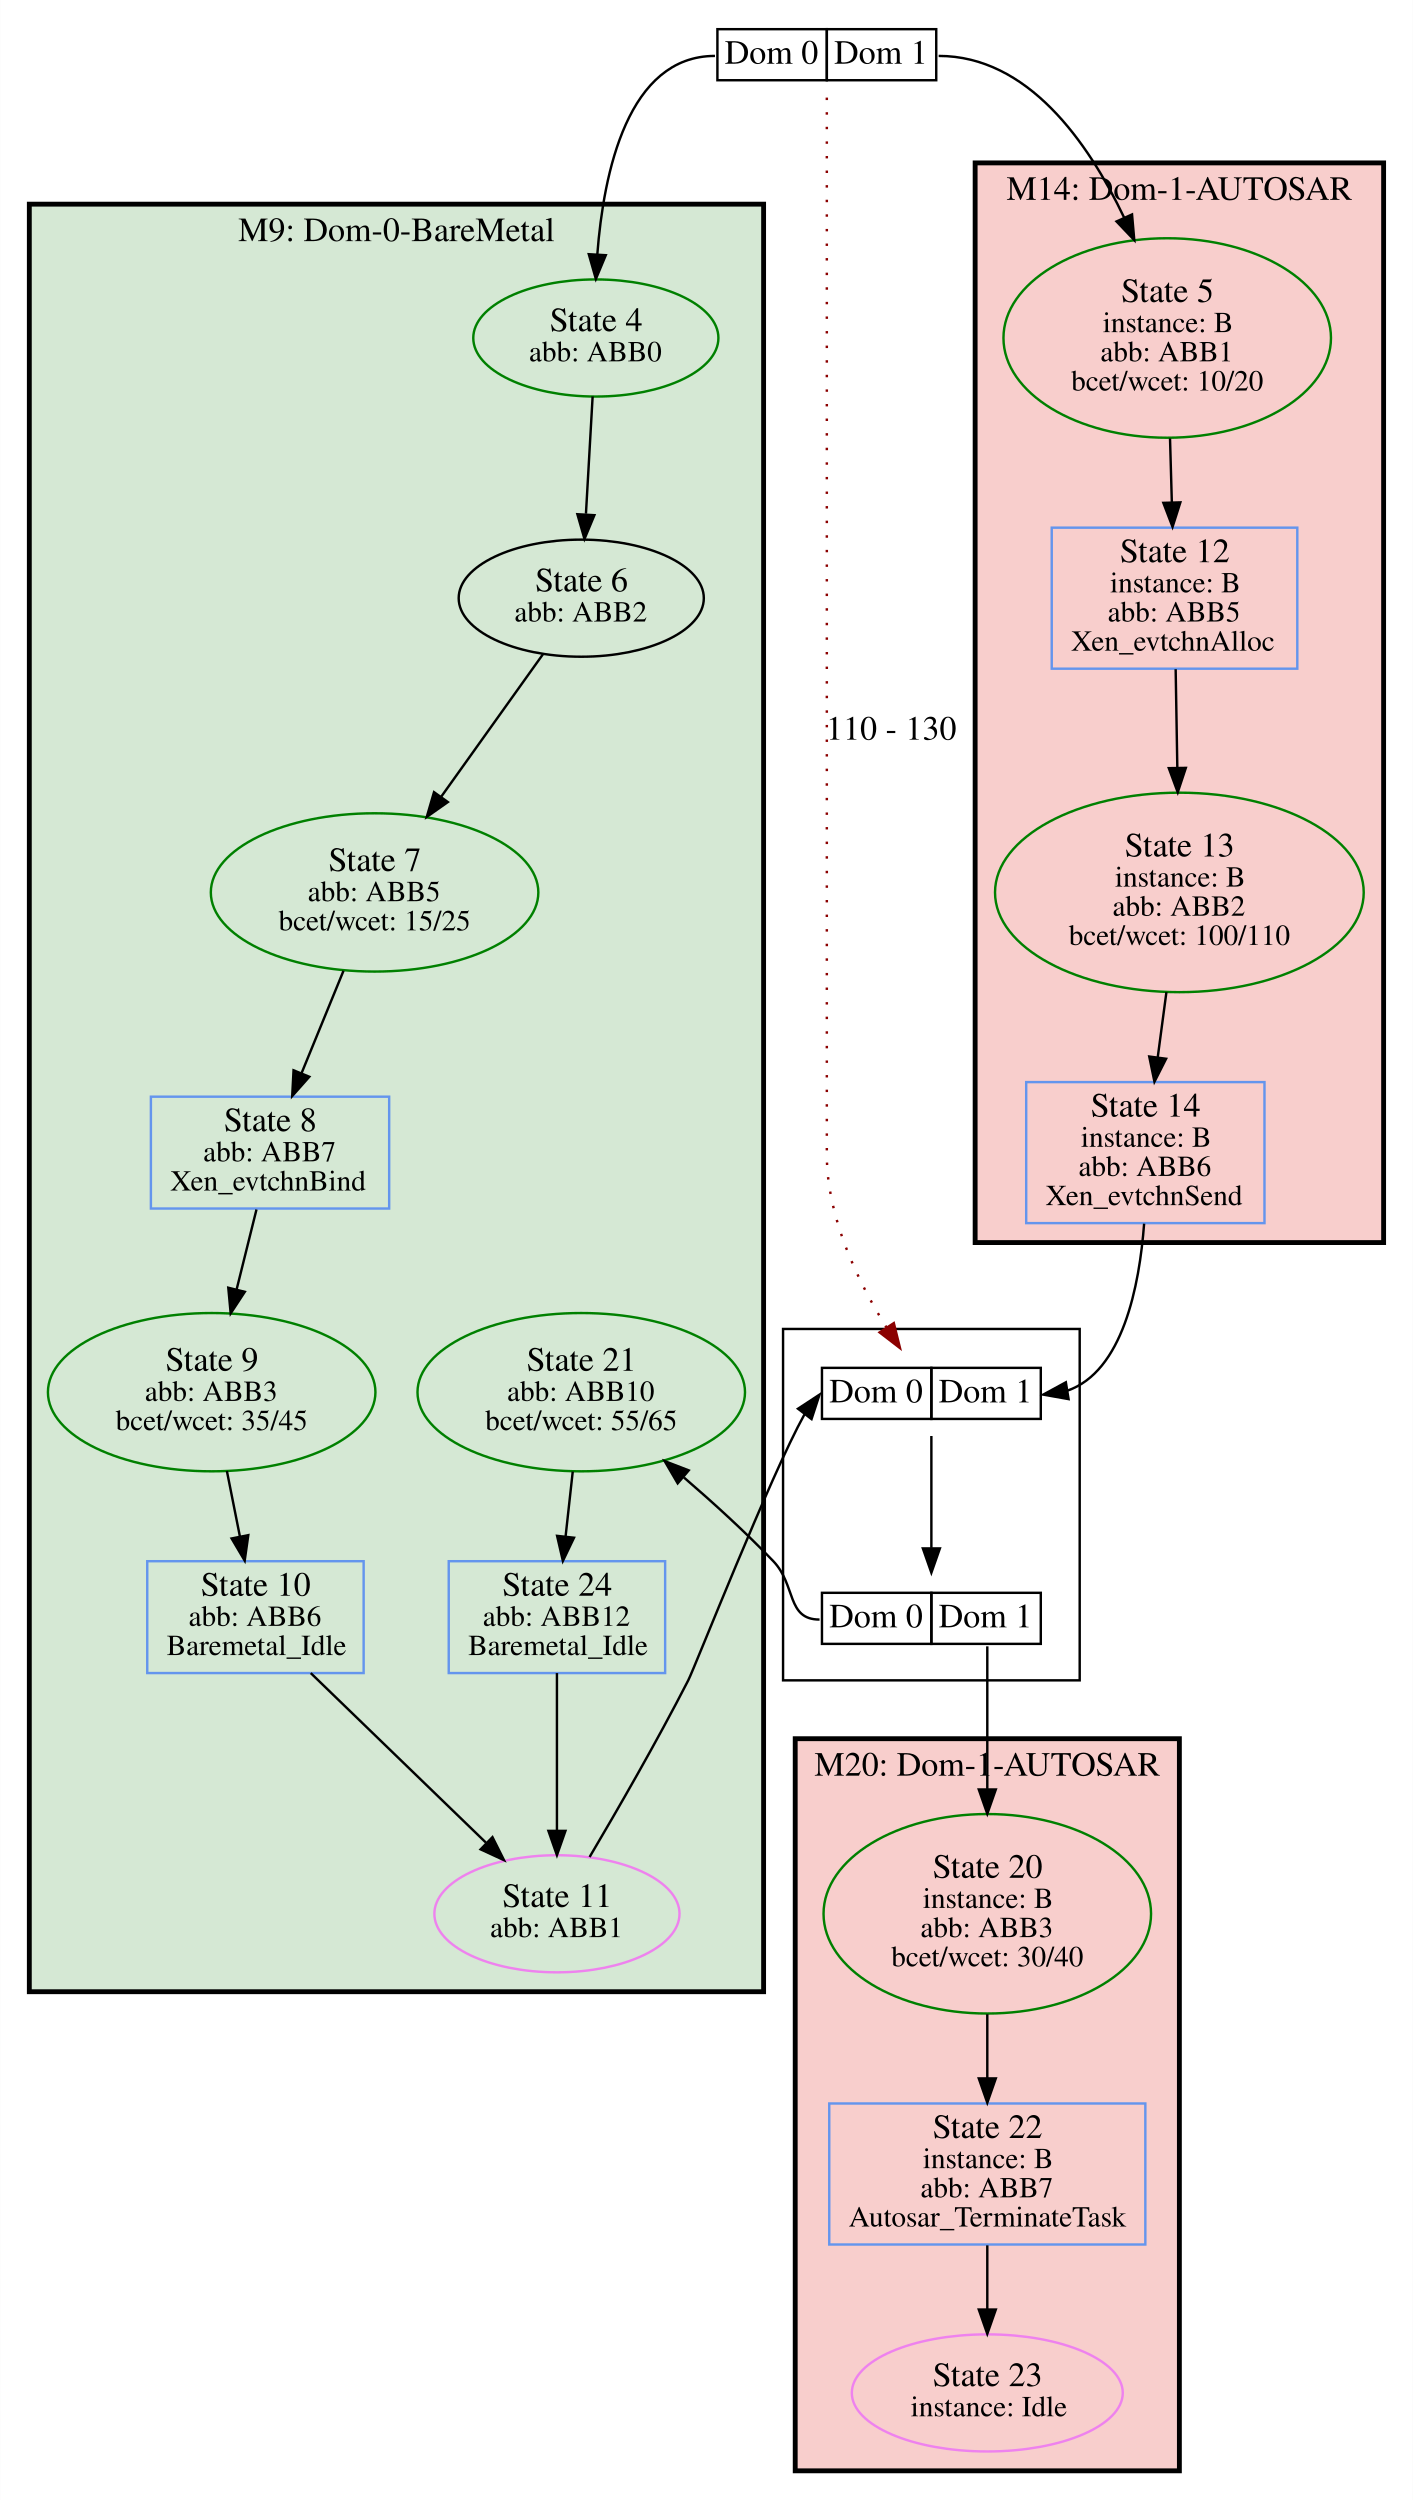
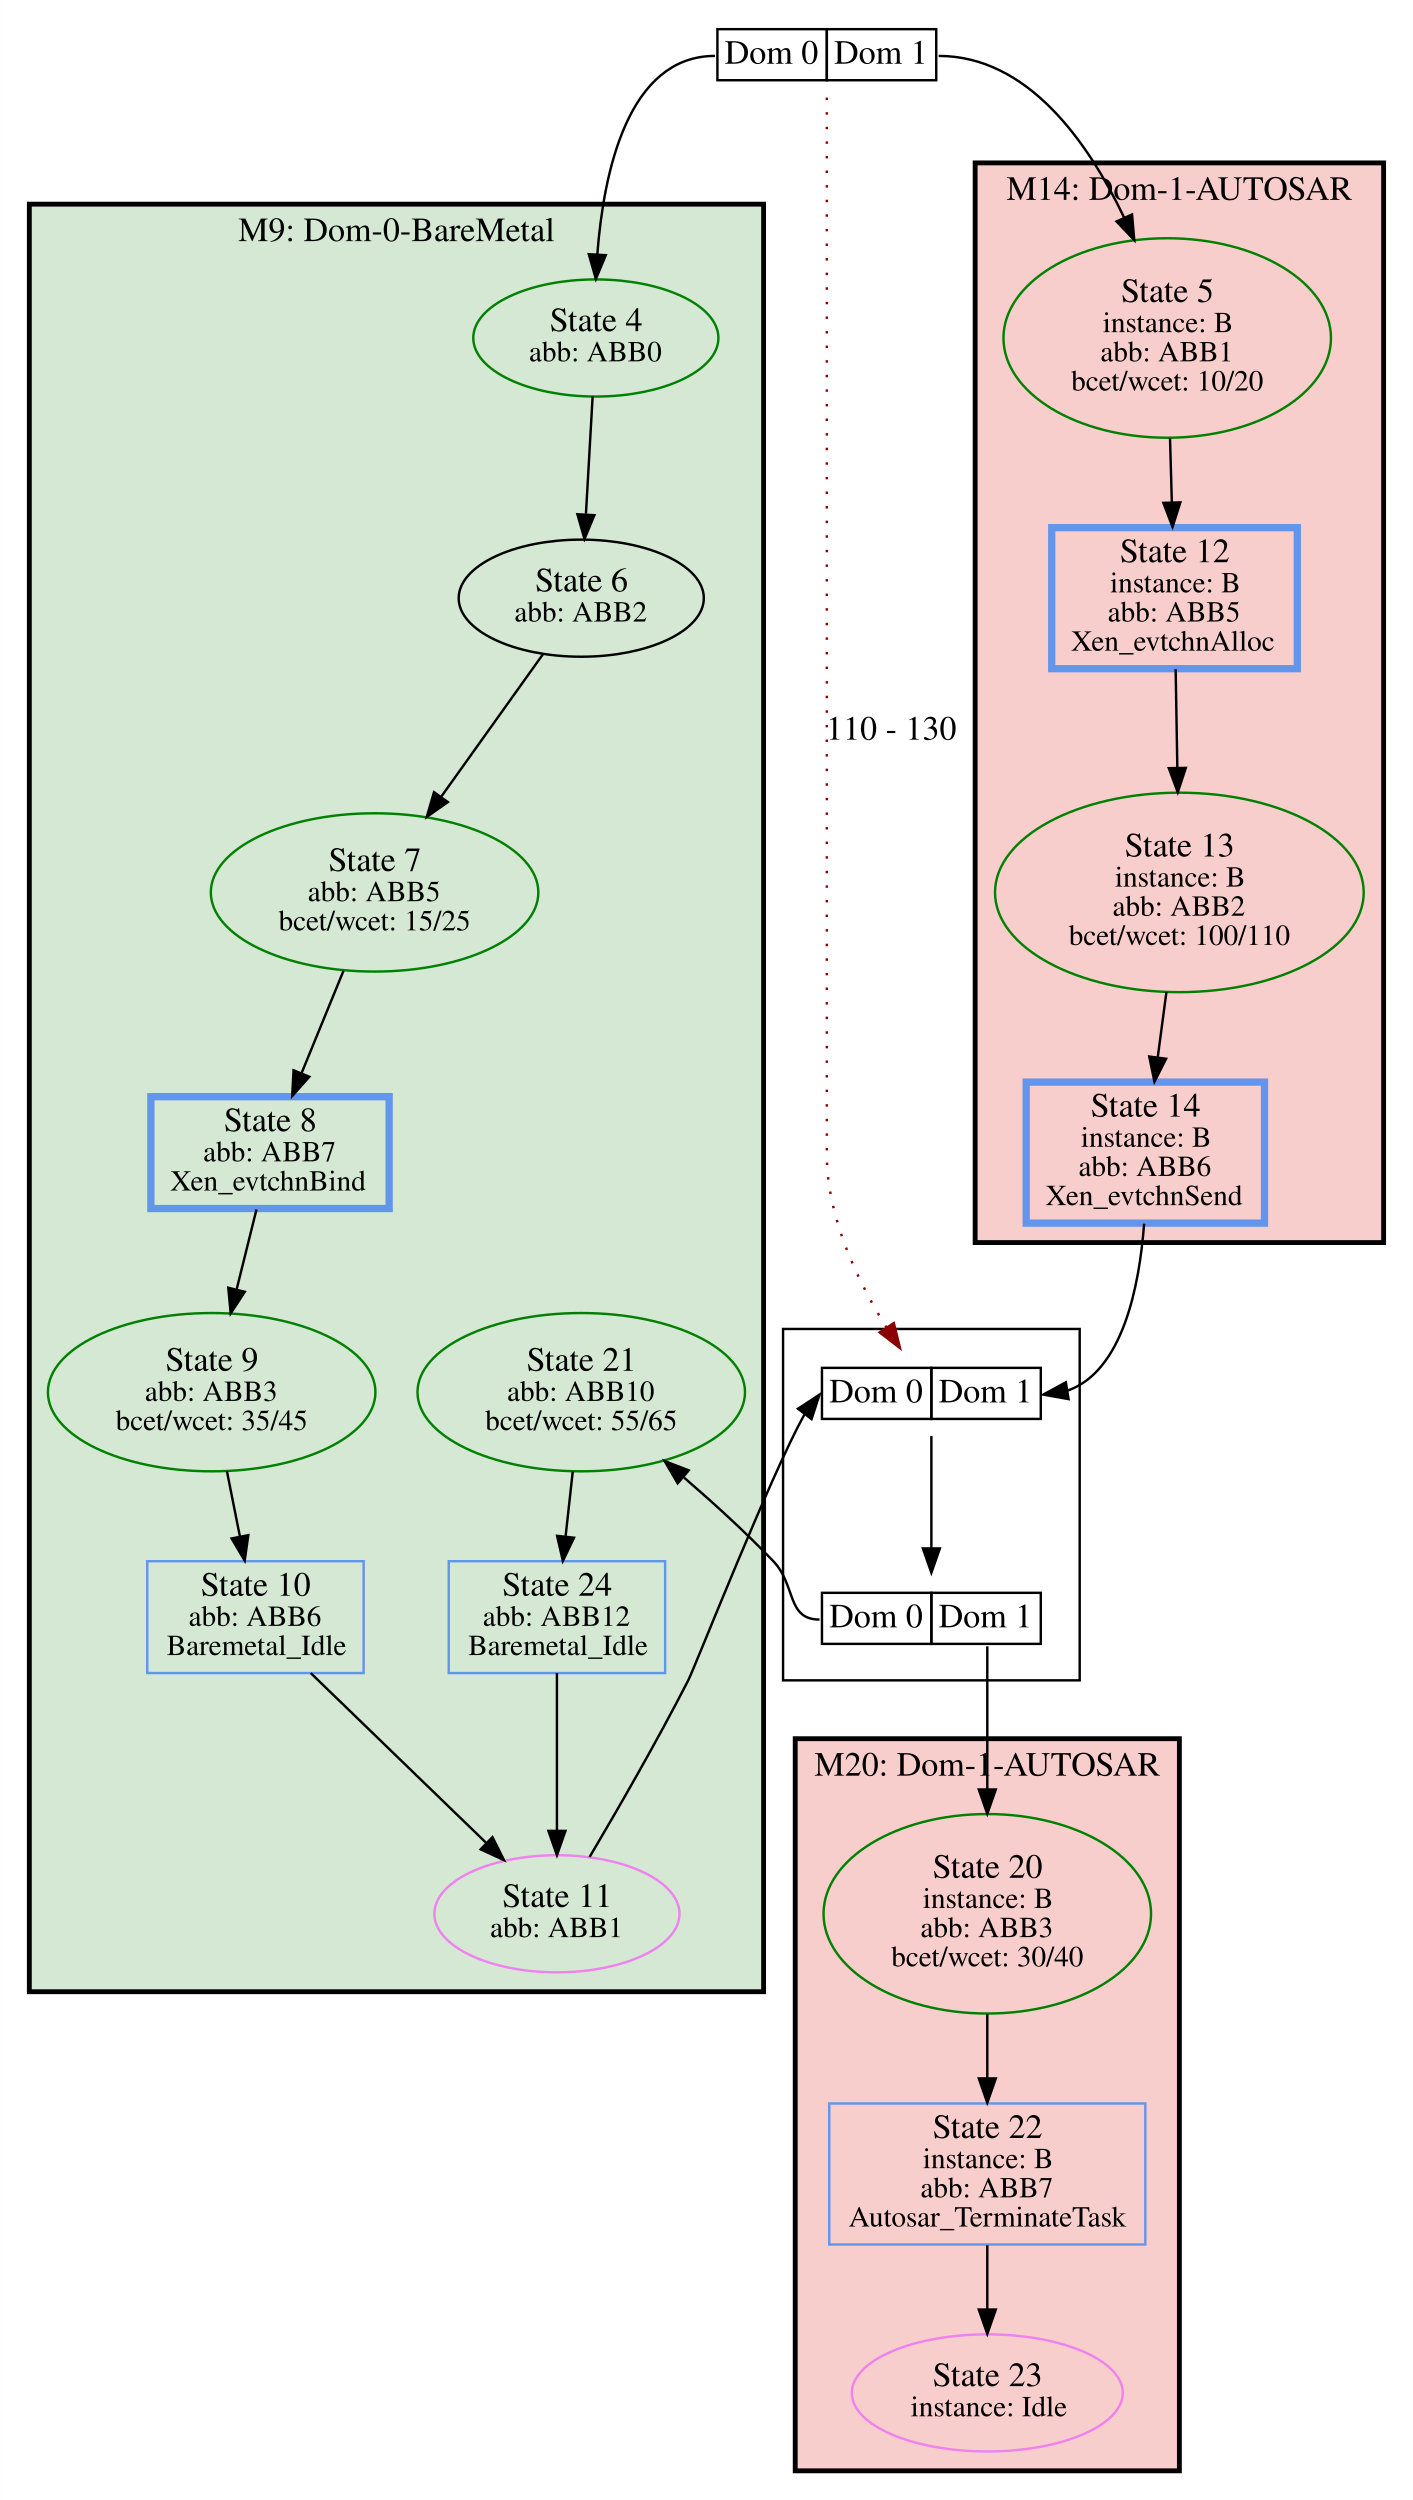
<svg xmlns="http://www.w3.org/2000/svg" xmlns:xlink="http://www.w3.org/1999/xlink" width="581pt" height="1028pt" viewBox="0.00 0.00 581.00 1028.21">
  <g id="graph0" class="graph" transform="scale(1 1) rotate(0) translate(4 1024.21)">
    <polygon fill="white" stroke="transparent" points="-4,4 -4,-1024.21 577,-1024.21 577,4 -4,4" />
    <g id="clust1" class="cluster">
      <polygon fill="#d5e8d4" stroke="black" stroke-width="2" points="8,-205.05 8,-940.24 310,-940.24 310,-205.05 8,-205.05" />
      <text text-anchor="middle" x="159" y="-925.04" font-family="Times,serif" font-size="14.00">M9: Dom-0-BareMetal</text>
    </g>
    <g id="clust2" class="cluster">
      <polygon fill="#f8cecc" stroke="black" stroke-width="2" points="397,-513.16 397,-957.21 565,-957.21 565,-513.16 397,-513.16" />
      <text text-anchor="middle" x="481" y="-942.01" font-family="Times,serif" font-size="14.00">M14: Dom-1-AUTOSAR</text>
    </g>
    <g id="clust3" class="cluster">
      <polygon fill="#f8cecc" stroke="black" stroke-width="2" points="323,-8 323,-309.11 481,-309.11 481,-8 323,-8" />
      <text text-anchor="middle" x="402" y="-293.91" font-family="Times,serif" font-size="14.00">M20: Dom-1-AUTOSAR</text>
    </g>
    <g id="clust4" class="cluster">
      <polygon fill="none" stroke="black" points="318,-333.11 318,-477.63 440,-477.63 440,-333.11 318,-333.11" />
    </g>
    <g id="node1" class="node">
      <g id="a_node1">
        <a xlink:title="1">
          <polygon fill="none" stroke="black" points="291,-991.21 291,-1012.21 336,-1012.21 336,-991.21 291,-991.21" />
          <text text-anchor="start" x="294" y="-998.01" font-family="Times,serif" font-size="14.00">Dom 0</text>
          <polygon fill="none" stroke="black" points="336,-991.21 336,-1012.21 381,-1012.21 381,-991.21 336,-991.21" />
          <text text-anchor="start" x="339" y="-998.01" font-family="Times,serif" font-size="14.00">Dom 1</text>
        </a>
      </g>
    </g>
    <g id="node2" class="node">
      <g id="a_node2">
        <a xlink:title="2">
          <ellipse fill="none" stroke="green" cx="241" cy="-885.2" rx="50.41" ry="24.08" />
          <text text-anchor="start" x="222" y="-888" font-family="Times,serif" font-size="14.00">State 4</text>
          <text text-anchor="start" x="213.5" y="-875.6" font-family="Times,serif" font-size="12.00">abb: ABB0</text>
        </a>
      </g>
    </g>
    <g id="edge1" class="edge">
      <path fill="none" stroke="black" d="M290,-1001.21C254.2,-1001.21 244.19,-953.47 241.6,-919.5" />
      <polygon fill="black" stroke="black" points="245.09,-919.25 241.01,-909.47 238.1,-919.66 245.09,-919.25" />
    </g>
    <g id="node11" class="node">
      <g id="a_node11">
        <a xlink:title="10">
          <ellipse fill="none" stroke="green" cx="476" cy="-885.2" rx="67.35" ry="41.02" />
          <text text-anchor="start" x="457" y="-900" font-family="Times,serif" font-size="14.00">State 5</text>
          <text text-anchor="start" x="449.5" y="-887.6" font-family="Times,serif" font-size="12.00">instance: B</text>
          <text text-anchor="start" x="448.5" y="-875.6" font-family="Times,serif" font-size="12.00">abb: ABB1</text>
          <text text-anchor="start" x="436.5" y="-863.6" font-family="Times,serif" font-size="12.00">bcet/wcet: 10/20</text>
        </a>
      </g>
    </g>
    <g id="edge2" class="edge">
      <path fill="none" stroke="black" d="M382,-1001.21C418.5,-1001.21 443.37,-966.06 458.32,-934.62" />
      <polygon fill="black" stroke="black" points="461.53,-936.01 462.45,-925.46 455.15,-933.13 461.53,-936.01" />
    </g>
    <g id="node18" class="node">
      <g id="a_node18">
        <a xlink:title="15">
          <polygon fill="none" stroke="black" points="334,-440.63 334,-461.63 379,-461.63 379,-440.63 334,-440.63" />
          <text text-anchor="start" x="337" y="-447.43" font-family="Times,serif" font-size="14.00">Dom 0</text>
          <polygon fill="none" stroke="black" points="379,-440.63 379,-461.63 424,-461.63 424,-440.63 379,-440.63" />
          <text text-anchor="start" x="382" y="-447.43" font-family="Times,serif" font-size="14.00">Dom 1</text>
        </a>
      </g>
    </g>
    <g id="edge3" class="edge">
      <path fill="none" stroke="darkred" stroke-dasharray="1,5" d="M336,-984.06C336,-961.59 336,-920.94 336,-886.2 336,-886.2 336,-886.2 336,-549.16 336,-523.46 348.87,-496.99 360.53,-478.28" />
      <polygon fill="darkred" stroke="darkred" points="363.56,-480.04 366.1,-469.76 357.7,-476.22 363.56,-480.04" />
      <text text-anchor="middle" x="362.5" y="-719.99" font-family="Times,serif" font-size="14.00">110 - 130</text>
    </g>
    <g id="node3" class="node">
      <g id="a_node3">
        <a xlink:title="3">
          <ellipse fill="none" stroke="black" cx="235" cy="-778.19" rx="50.41" ry="24.08" />
          <text text-anchor="start" x="216" y="-780.99" font-family="Times,serif" font-size="14.00">State 6</text>
          <text text-anchor="start" x="207.5" y="-768.59" font-family="Times,serif" font-size="12.00">abb: ABB2</text>
        </a>
      </g>
    </g>
    <g id="edge4" class="edge">
      <path fill="none" stroke="black" d="M239.68,-861.15C238.88,-847.02 237.83,-828.69 236.93,-812.94" />
      <polygon fill="black" stroke="black" points="240.4,-812.32 236.33,-802.54 233.41,-812.72 240.4,-812.32" />
    </g>
    <g id="node4" class="node">
      <g id="a_node4">
        <a xlink:title="4">
          <ellipse fill="none" stroke="green" cx="150" cy="-657.17" rx="67.35" ry="32.55" />
          <text text-anchor="start" x="131" y="-665.97" font-family="Times,serif" font-size="14.00">State 7</text>
          <text text-anchor="start" x="122.5" y="-653.57" font-family="Times,serif" font-size="12.00">abb: ABB5</text>
          <text text-anchor="start" x="110.5" y="-641.57" font-family="Times,serif" font-size="12.00">bcet/wcet: 15/25</text>
        </a>
      </g>
    </g>
    <g id="edge5" class="edge">
      <path fill="none" stroke="black" d="M219.21,-755.08C207.5,-738.68 191.24,-715.92 177.42,-696.57" />
      <polygon fill="black" stroke="black" points="180.13,-694.34 171.47,-688.24 174.44,-698.41 180.13,-694.34" />
    </g>
    <g id="node5" class="node">
      <g id="a_node5">
        <a xlink:title="5">
-           <polygon fill="none" stroke="cornflowerblue" points="156,-573.16 58,-573.16 58,-527.16 156,-527.16 156,-573.16" />
+           <polygon fill="none" stroke="cornflowerblue" stroke-width="3" points="156,-573.16 58,-573.16 58,-527.16 156,-527.16 156,-573.16" />
          <text text-anchor="start" x="88" y="-558.96" font-family="Times,serif" font-size="14.00">State 8</text>
          <text text-anchor="start" x="79.5" y="-546.56" font-family="Times,serif" font-size="12.00">abb: ABB7</text>
          <text text-anchor="start" x="66" y="-534.56" font-family="Times,serif" font-size="12.00">Xen_evtchnBind</text>
        </a>
      </g>
    </g>
    <g id="edge6" class="edge">
      <path fill="none" stroke="black" d="M137.22,-624.95C131.76,-611.62 125.4,-596.09 119.92,-582.72" />
      <polygon fill="black" stroke="black" points="123.15,-581.36 116.12,-573.43 116.67,-584.01 123.15,-581.36" />
    </g>
    <g id="node6" class="node">
      <g id="a_node6">
        <a xlink:title="6">
          <ellipse fill="none" stroke="green" cx="83" cy="-451.63" rx="67.35" ry="32.55" />
          <text text-anchor="start" x="64" y="-460.43" font-family="Times,serif" font-size="14.00">State 9</text>
          <text text-anchor="start" x="55.5" y="-448.03" font-family="Times,serif" font-size="12.00">abb: ABB3</text>
          <text text-anchor="start" x="43.5" y="-436.03" font-family="Times,serif" font-size="12.00">bcet/wcet: 35/45</text>
        </a>
      </g>
    </g>
    <g id="edge7" class="edge">
      <path fill="none" stroke="black" d="M101.43,-526.77C98.99,-516.95 96.05,-505.1 93.23,-493.78" />
      <polygon fill="black" stroke="black" points="96.62,-492.9 90.81,-484.04 89.83,-494.59 96.62,-492.9" />
    </g>
    <g id="node7" class="node">
      <g id="a_node7">
        <a xlink:title="7">
          <polygon fill="none" stroke="cornflowerblue" points="145.5,-382.11 56.5,-382.11 56.5,-336.11 145.5,-336.11 145.5,-382.11" />
          <text text-anchor="start" x="78.5" y="-367.91" font-family="Times,serif" font-size="14.00">State 10</text>
          <text text-anchor="start" x="73.5" y="-355.51" font-family="Times,serif" font-size="12.00">abb: ABB6</text>
          <text text-anchor="start" x="64.5" y="-343.51" font-family="Times,serif" font-size="12.00">Baremetal_Idle</text>
        </a>
      </g>
    </g>
    <g id="edge8" class="edge">
      <path fill="none" stroke="black" d="M89.25,-419.23C90.98,-410.49 92.87,-400.99 94.62,-392.22" />
      <polygon fill="black" stroke="black" points="98.06,-392.83 96.58,-382.34 91.2,-391.46 98.06,-392.83" />
    </g>
    <g id="node8" class="node">
      <g id="a_node8">
        <a xlink:title="8">
          <ellipse fill="none" stroke="violet" cx="225" cy="-237.1" rx="50.41" ry="24.08" />
          <text text-anchor="start" x="202.5" y="-239.9" font-family="Times,serif" font-size="14.00">State 11</text>
          <text text-anchor="start" x="197.5" y="-227.5" font-family="Times,serif" font-size="12.00">abb: ABB1</text>
        </a>
      </g>
    </g>
    <g id="edge9" class="edge">
      <path fill="none" stroke="black" d="M123.74,-336.1C144.01,-316.48 173.78,-287.67 195.8,-266.36" />
      <polygon fill="black" stroke="black" points="198.48,-268.63 203.23,-259.16 193.61,-263.6 198.48,-268.63" />
    </g>
    <g id="edge10" class="edge">
      <path fill="none" stroke="black" d="M238.43,-260.45C249.71,-279.52 266.02,-307.78 279,-333.11 281.74,-338.45 312.61,-416.99 326.87,-442.61" />
      <polygon fill="black" stroke="black" points="324.15,-444.82 333,-450.63 329.71,-440.56 324.15,-444.82" />
    </g>
    <g id="node9" class="node">
      <g id="a_node9">
        <a xlink:title="21">
          <ellipse fill="none" stroke="green" cx="235" cy="-451.63" rx="67.35" ry="32.55" />
          <text text-anchor="start" x="212.5" y="-460.43" font-family="Times,serif" font-size="14.00">State 21</text>
          <text text-anchor="start" x="204.5" y="-448.03" font-family="Times,serif" font-size="12.00">abb: ABB10</text>
          <text text-anchor="start" x="195.5" y="-436.03" font-family="Times,serif" font-size="12.00">bcet/wcet: 55/65</text>
        </a>
      </g>
    </g>
    <g id="node10" class="node">
      <g id="a_node10">
        <a xlink:title="22">
          <polygon fill="none" stroke="cornflowerblue" points="269.5,-382.11 180.5,-382.11 180.5,-336.11 269.5,-336.11 269.5,-382.11" />
          <text text-anchor="start" x="202.5" y="-367.91" font-family="Times,serif" font-size="14.00">State 24</text>
          <text text-anchor="start" x="194.5" y="-355.51" font-family="Times,serif" font-size="12.00">abb: ABB12</text>
          <text text-anchor="start" x="188.5" y="-343.51" font-family="Times,serif" font-size="12.00">Baremetal_Idle</text>
        </a>
      </g>
    </g>
    <g id="edge20" class="edge">
      <path fill="none" stroke="black" d="M231.5,-418.97C230.55,-410.35 229.52,-400.99 228.56,-392.33" />
      <polygon fill="black" stroke="black" points="232.02,-391.77 227.44,-382.21 225.06,-392.54 232.02,-391.77" />
    </g>
    <g id="edge21" class="edge">
      <path fill="none" stroke="black" d="M225,-336.1C225,-318 225,-292.08 225,-271.44" />
      <polygon fill="black" stroke="black" points="228.5,-271.2 225,-261.2 221.5,-271.2 228.5,-271.2" />
    </g>
    <g id="node12" class="node">
      <g id="a_node12">
        <a xlink:title="11">
-           <polygon fill="none" stroke="cornflowerblue" points="529.5,-807.19 428.5,-807.19 428.5,-749.19 529.5,-749.19 529.5,-807.19" />
+           <polygon fill="none" stroke="cornflowerblue" stroke-width="3" points="529.5,-807.19 428.5,-807.19 428.5,-749.19 529.5,-749.19 529.5,-807.19" />
          <text text-anchor="start" x="456.5" y="-792.99" font-family="Times,serif" font-size="14.00">State 12</text>
          <text text-anchor="start" x="452.5" y="-780.59" font-family="Times,serif" font-size="12.00">instance: B</text>
          <text text-anchor="start" x="451.5" y="-768.59" font-family="Times,serif" font-size="12.00">abb: ABB5</text>
          <text text-anchor="start" x="436.5" y="-756.59" font-family="Times,serif" font-size="12.00">Xen_evtchnAlloc</text>
        </a>
      </g>
    </g>
    <g id="edge11" class="edge">
      <path fill="none" stroke="black" d="M477.15,-843.9C477.4,-835.26 477.66,-826.16 477.9,-817.6" />
      <polygon fill="black" stroke="black" points="481.4,-817.59 478.19,-807.49 474.41,-817.39 481.4,-817.59" />
    </g>
    <g id="node13" class="node">
      <g id="a_node13">
        <a xlink:title="12">
          <ellipse fill="none" stroke="green" cx="481" cy="-657.17" rx="75.82" ry="41.02" />
          <text text-anchor="start" x="458.5" y="-671.97" font-family="Times,serif" font-size="14.00">State 13</text>
          <text text-anchor="start" x="454.5" y="-659.57" font-family="Times,serif" font-size="12.00">instance: B</text>
          <text text-anchor="start" x="453.5" y="-647.57" font-family="Times,serif" font-size="12.00">abb: ABB2</text>
          <text text-anchor="start" x="435.5" y="-635.57" font-family="Times,serif" font-size="12.00">bcet/wcet: 100/110</text>
        </a>
      </g>
    </g>
    <g id="edge12" class="edge">
      <path fill="none" stroke="black" d="M479.47,-748.98C479.68,-736.93 479.92,-722.49 480.15,-708.7" />
      <polygon fill="black" stroke="black" points="483.66,-708.39 480.33,-698.34 476.66,-708.28 483.66,-708.39" />
    </g>
    <g id="node14" class="node">
      <g id="a_node14">
        <a xlink:title="13">
-           <polygon fill="none" stroke="cornflowerblue" points="516,-579.16 418,-579.16 418,-521.16 516,-521.16 516,-579.16" />
+           <polygon fill="none" stroke="cornflowerblue" stroke-width="3" points="516,-579.16 418,-579.16 418,-521.16 516,-521.16 516,-579.16" />
          <text text-anchor="start" x="444.5" y="-564.96" font-family="Times,serif" font-size="14.00">State 14</text>
          <text text-anchor="start" x="440.5" y="-552.56" font-family="Times,serif" font-size="12.00">instance: B</text>
          <text text-anchor="start" x="439.5" y="-540.56" font-family="Times,serif" font-size="12.00">abb: ABB6</text>
          <text text-anchor="start" x="426" y="-528.56" font-family="Times,serif" font-size="12.00">Xen_evtchnSend</text>
        </a>
      </g>
    </g>
    <g id="edge13" class="edge">
      <path fill="none" stroke="black" d="M475.67,-616.17C474.49,-607.34 473.25,-598.01 472.08,-589.25" />
      <polygon fill="black" stroke="black" points="475.54,-588.76 470.75,-579.31 468.6,-589.68 475.54,-588.76" />
    </g>
    <g id="edge14" class="edge">
      <path fill="none" stroke="black" d="M466.5,-520.93C464.57,-495.22 457.69,-460.12 434.93,-452.25" />
      <polygon fill="black" stroke="black" points="435.43,-448.78 425,-450.63 434.31,-455.69 435.43,-448.78" />
    </g>
    <g id="node15" class="node">
      <g id="a_node15">
        <a xlink:title="17">
          <ellipse fill="none" stroke="green" cx="402" cy="-237.1" rx="67.35" ry="41.02" />
          <text text-anchor="start" x="379.5" y="-251.9" font-family="Times,serif" font-size="14.00">State 20</text>
          <text text-anchor="start" x="375.5" y="-239.5" font-family="Times,serif" font-size="12.00">instance: B</text>
          <text text-anchor="start" x="374.5" y="-227.5" font-family="Times,serif" font-size="12.00">abb: ABB3</text>
          <text text-anchor="start" x="362.5" y="-215.5" font-family="Times,serif" font-size="12.00">bcet/wcet: 30/40</text>
        </a>
      </g>
    </g>
    <g id="node16" class="node">
      <g id="a_node16">
        <a xlink:title="18">
          <polygon fill="none" stroke="cornflowerblue" points="467,-159.08 337,-159.08 337,-101.08 467,-101.08 467,-159.08" />
          <text text-anchor="start" x="379.5" y="-144.88" font-family="Times,serif" font-size="14.00">State 22</text>
          <text text-anchor="start" x="375.5" y="-132.48" font-family="Times,serif" font-size="12.00">instance: B</text>
          <text text-anchor="start" x="374.5" y="-120.48" font-family="Times,serif" font-size="12.00">abb: ABB7</text>
          <text text-anchor="start" x="345" y="-108.48" font-family="Times,serif" font-size="12.00">Autosar_TerminateTask</text>
        </a>
      </g>
    </g>
    <g id="edge18" class="edge">
      <path fill="none" stroke="black" d="M402,-195.8C402,-187.16 402,-178.06 402,-169.5" />
      <polygon fill="black" stroke="black" points="405.5,-169.39 402,-159.39 398.5,-169.39 405.5,-169.39" />
    </g>
    <g id="node17" class="node">
      <g id="a_node17">
        <a xlink:title="19">
          <ellipse fill="none" stroke="violet" cx="402" cy="-40.04" rx="55.72" ry="24.08" />
          <text text-anchor="start" x="379.5" y="-42.84" font-family="Times,serif" font-size="14.00">State 23</text>
          <text text-anchor="start" x="370.5" y="-30.44" font-family="Times,serif" font-size="12.00">instance: Idle</text>
        </a>
      </g>
    </g>
    <g id="edge19" class="edge">
      <path fill="none" stroke="black" d="M402,-100.74C402,-92.38 402,-83.15 402,-74.5" />
      <polygon fill="black" stroke="black" points="405.5,-74.33 402,-64.33 398.5,-74.33 405.5,-74.33" />
    </g>
    <g id="node19" class="node">
      <g id="a_node19">
        <a xlink:title="16">
          <polygon fill="none" stroke="black" points="334,-348.11 334,-369.11 379,-369.11 379,-348.11 334,-348.11" />
          <text text-anchor="start" x="337" y="-354.91" font-family="Times,serif" font-size="14.00">Dom 0</text>
          <polygon fill="none" stroke="black" points="379,-348.11 379,-369.11 424,-369.11 424,-348.11 379,-348.11" />
          <text text-anchor="start" x="382" y="-354.91" font-family="Times,serif" font-size="14.00">Dom 1</text>
        </a>
      </g>
    </g>
    <g id="edge15" class="edge">
      <path fill="none" stroke="black" d="M379,-433.61C379,-420.67 379,-402.6 379,-387.61" />
      <polygon fill="black" stroke="black" points="382.5,-387.37 379,-377.37 375.5,-387.37 382.5,-387.37" />
    </g>
    <g id="edge17" class="edge">
      <path fill="none" stroke="black" d="M333,-358.11C319.4,-358.11 323.4,-372.27 314,-382.11 302.68,-393.95 289.52,-405.96 277.23,-416.54" />
      <polygon fill="black" stroke="black" points="274.66,-414.13 269.31,-423.28 279.2,-419.47 274.66,-414.13" />
    </g>
    <g id="edge16" class="edge">
      <path fill="none" stroke="black" d="M402,-347.11C402,-327.95 402,-306.91 402,-288.46" />
      <polygon fill="black" stroke="black" points="405.5,-288.22 402,-278.22 398.5,-288.22 405.5,-288.22" />
    </g>
  </g>
</svg>
